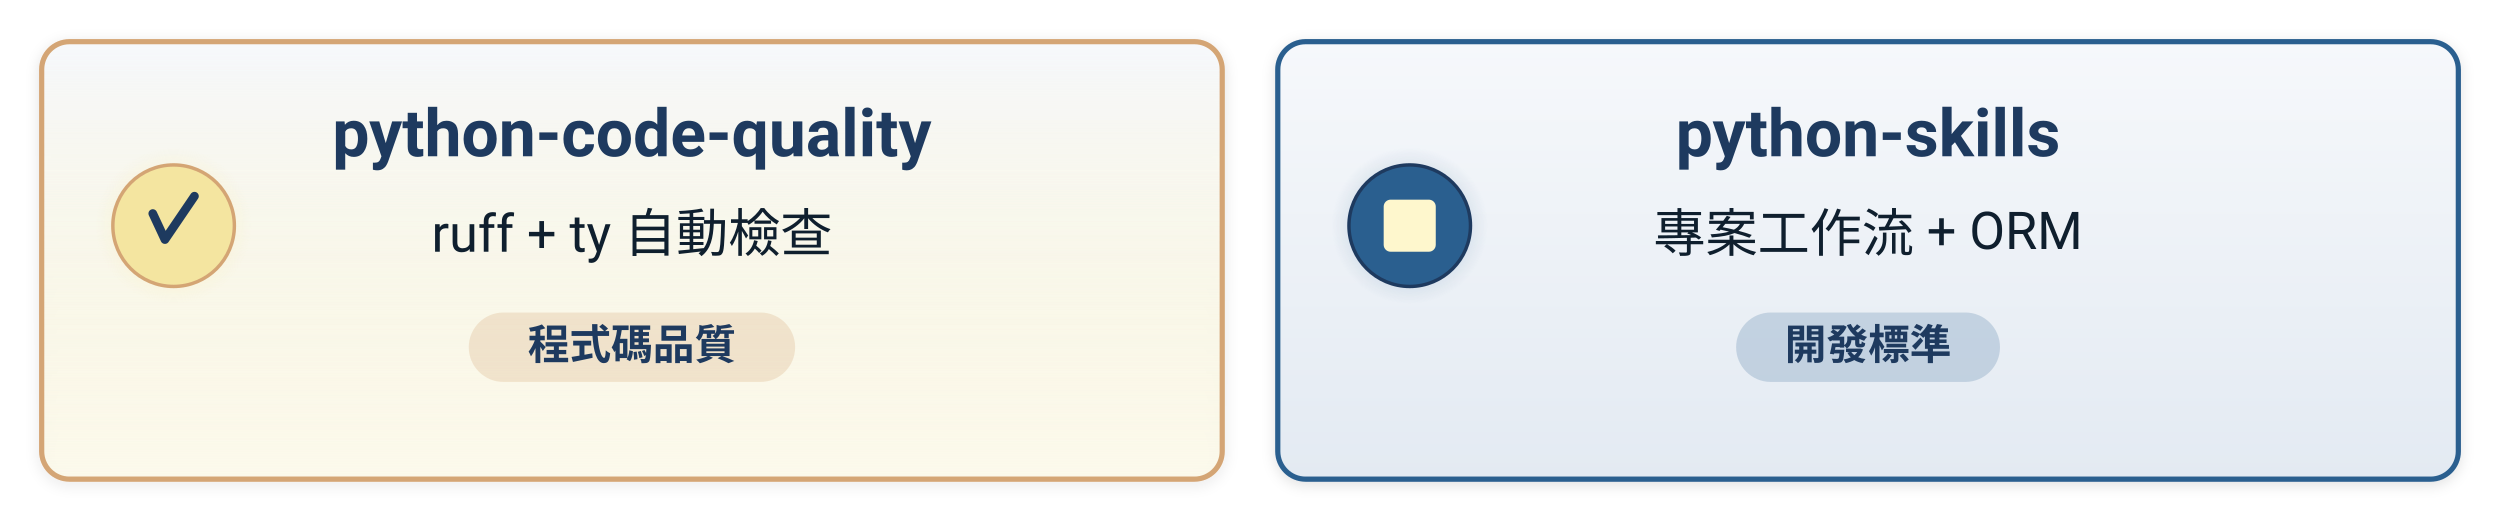
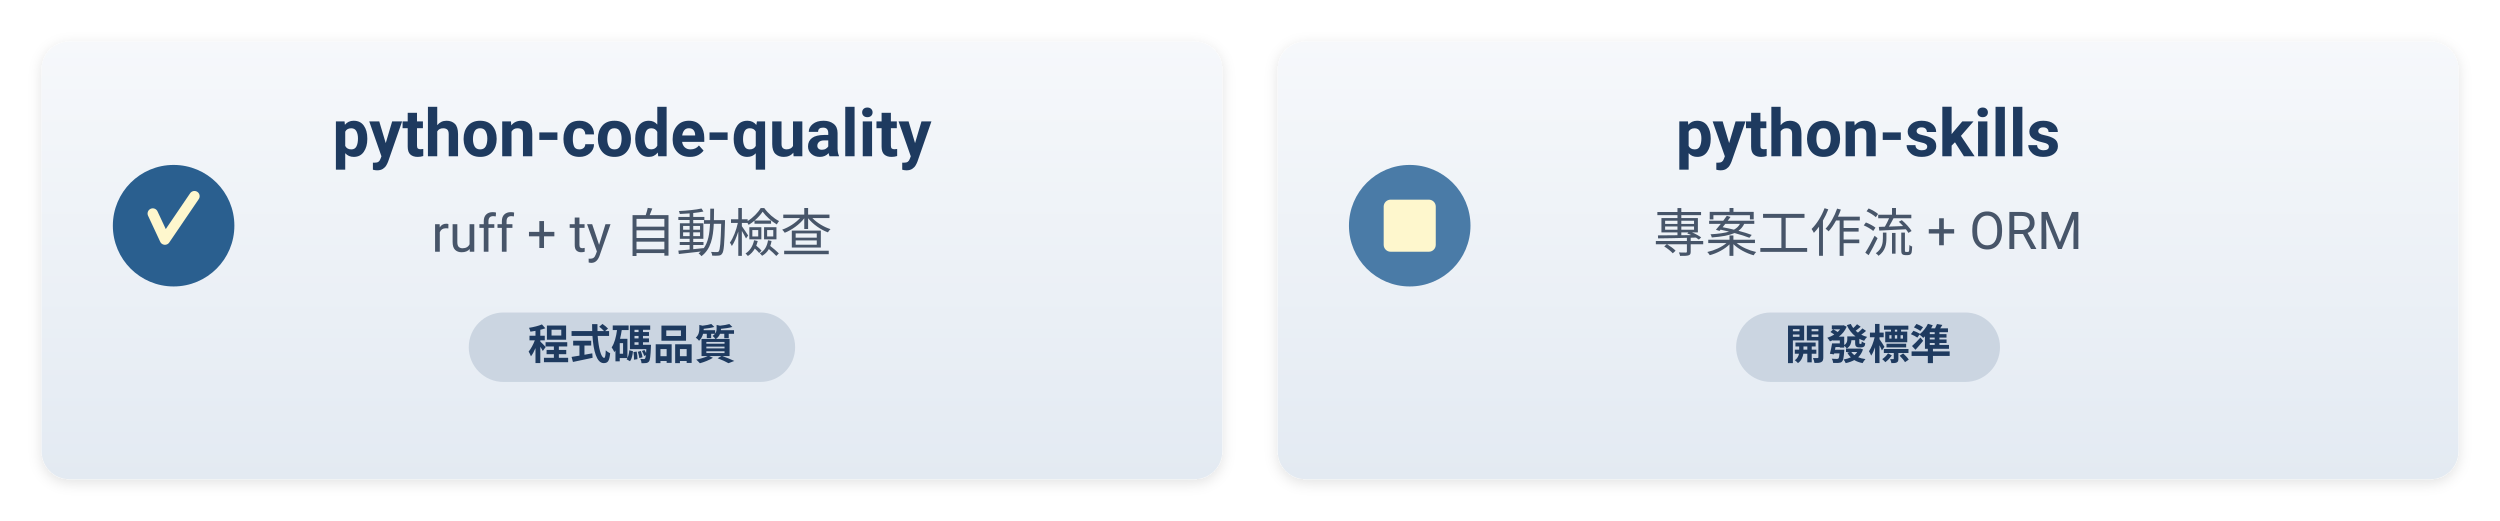
<svg xmlns="http://www.w3.org/2000/svg" viewBox="0 0 1440 300" width="1440" height="300">
  <defs>
    <filter id="shadow-sm">
      <feDropShadow dx="0" dy="2" stdDeviation="4" flood-opacity="0.12" />
    </filter>
-     <linearGradient id="quality-bg" x1="0%" y1="0%" x2="0%" y2="100%">
-       <stop offset="0%" style="stop-color:#F6F8FB;stop-opacity:1" />
-       <stop offset="100%" style="stop-color:#fef7cd;stop-opacity:0.3" />
-     </linearGradient>
-     <linearGradient id="skills-bg" x1="0%" y1="0%" x2="0%" y2="100%">
+     <linearGradient id="card-bg" x1="0%" y1="0%" x2="0%" y2="100%">
      <stop offset="0%" style="stop-color:#F6F8FB;stop-opacity:1" />
      <stop offset="100%" style="stop-color:#e3eaf2;stop-opacity:1" />
    </linearGradient>
-     <radialGradient id="icon-glow-quality" cx="50%" cy="50%" r="50%">
-       <stop offset="0%" style="stop-color:#f4e5a0;stop-opacity:0.6" />
-       <stop offset="100%" style="stop-color:#f4e5a0;stop-opacity:0" />
-     </radialGradient>
-     <radialGradient id="icon-glow-skills" cx="50%" cy="50%" r="50%">
-       <stop offset="0%" style="stop-color:#4a7ba7;stop-opacity:0.4" />
-       <stop offset="100%" style="stop-color:#2a5f8f;stop-opacity:0" />
-     </radialGradient>
  </defs>
  <g id="main">
-     <rect x="24" y="24" width="680" height="252" rx="16" fill="url(#quality-bg)" stroke="#d4a574" stroke-width="3" filter="url(#shadow-sm)" />
-     <circle cx="100" cy="130" r="45" fill="url(#icon-glow-quality)" />
-     <circle cx="100" cy="130" r="35" fill="#f4e5a0" stroke="#d4a574" stroke-width="2" />
-     <path d="M 88 123 L 95 138 L 112 113" stroke="#1e3a5f" stroke-width="5" fill="none" stroke-linecap="round" stroke-linejoin="round" />
+     <rect x="24" y="24" width="680" height="252" rx="16" fill="url(#card-bg)" filter="url(#shadow-sm)" />
+     <circle cx="100" cy="130" r="35" fill="#2a5f8f" />
+     <path d="M 88 123 L 95 138 L 112 113" stroke="#fef7cd" stroke-width="6" fill="none" stroke-linecap="round" stroke-linejoin="round" />
    <text x="364" y="90" text-anchor="middle" font-size="38" font-weight="700" fill="#1e3a5f" font-family="ui-sans-serif, system-ui, -apple-system, 'Segoe UI', Roboto, sans-serif">
      python-code-quality
    </text>
-     <text x="364" y="145" text-anchor="middle" font-size="30" fill="#0f1f2e" font-family="ui-sans-serif, system-ui, -apple-system, 'Segoe UI', Roboto, sans-serif">
+     <text x="364" y="145" text-anchor="middle" font-size="30" fill="#475569" font-family="ui-sans-serif, system-ui, -apple-system, 'Segoe UI', Roboto, sans-serif">
      ruff + ty 自動檢查
    </text>
-     <rect x="270" y="180" width="188" height="40" rx="20" fill="#d4a574" opacity="0.25" />
+     <rect x="270" y="180" width="188" height="40" rx="20" fill="#cbd5e1" />
    <text x="364" y="207" text-anchor="middle" font-size="24" font-weight="600" fill="#1e3a5f" font-family="ui-sans-serif, system-ui, -apple-system, 'Segoe UI', Roboto, sans-serif">
      程式碼品質
    </text>
-     <rect x="736" y="24" width="680" height="252" rx="16" fill="url(#skills-bg)" stroke="#2a5f8f" stroke-width="3" filter="url(#shadow-sm)" />
-     <circle cx="812" cy="130" r="45" fill="url(#icon-glow-skills)" />
-     <circle cx="812" cy="130" r="35" fill="#2a5f8f" stroke="#1e3a5f" stroke-width="2" />
+     <rect x="736" y="24" width="680" height="252" rx="16" fill="url(#card-bg)" filter="url(#shadow-sm)" />
+     <circle cx="812" cy="130" r="35" fill="#4a7ba7" />
    <rect x="797" y="115" width="30" height="30" rx="4" fill="#fef7cd" />
    <text x="1076" y="90" text-anchor="middle" font-size="38" font-weight="700" fill="#1e3a5f" font-family="ui-sans-serif, system-ui, -apple-system, 'Segoe UI', Roboto, sans-serif">
      python-skills
    </text>
-     <text x="1076" y="145" text-anchor="middle" font-size="30" fill="#0f1f2e" font-family="ui-sans-serif, system-ui, -apple-system, 'Segoe UI', Roboto, sans-serif">
+     <text x="1076" y="145" text-anchor="middle" font-size="30" fill="#475569" font-family="ui-sans-serif, system-ui, -apple-system, 'Segoe UI', Roboto, sans-serif">
      專案工作流 + ORM
    </text>
-     <rect x="1000" y="180" width="152" height="40" rx="20" fill="#2a5f8f" opacity="0.2" />
+     <rect x="1000" y="180" width="152" height="40" rx="20" fill="#cbd5e1" />
    <text x="1076" y="207" text-anchor="middle" font-size="24" font-weight="600" fill="#1e3a5f" font-family="ui-sans-serif, system-ui, -apple-system, 'Segoe UI', Roboto, sans-serif">
      開發標準
    </text>
  </g>
</svg>
